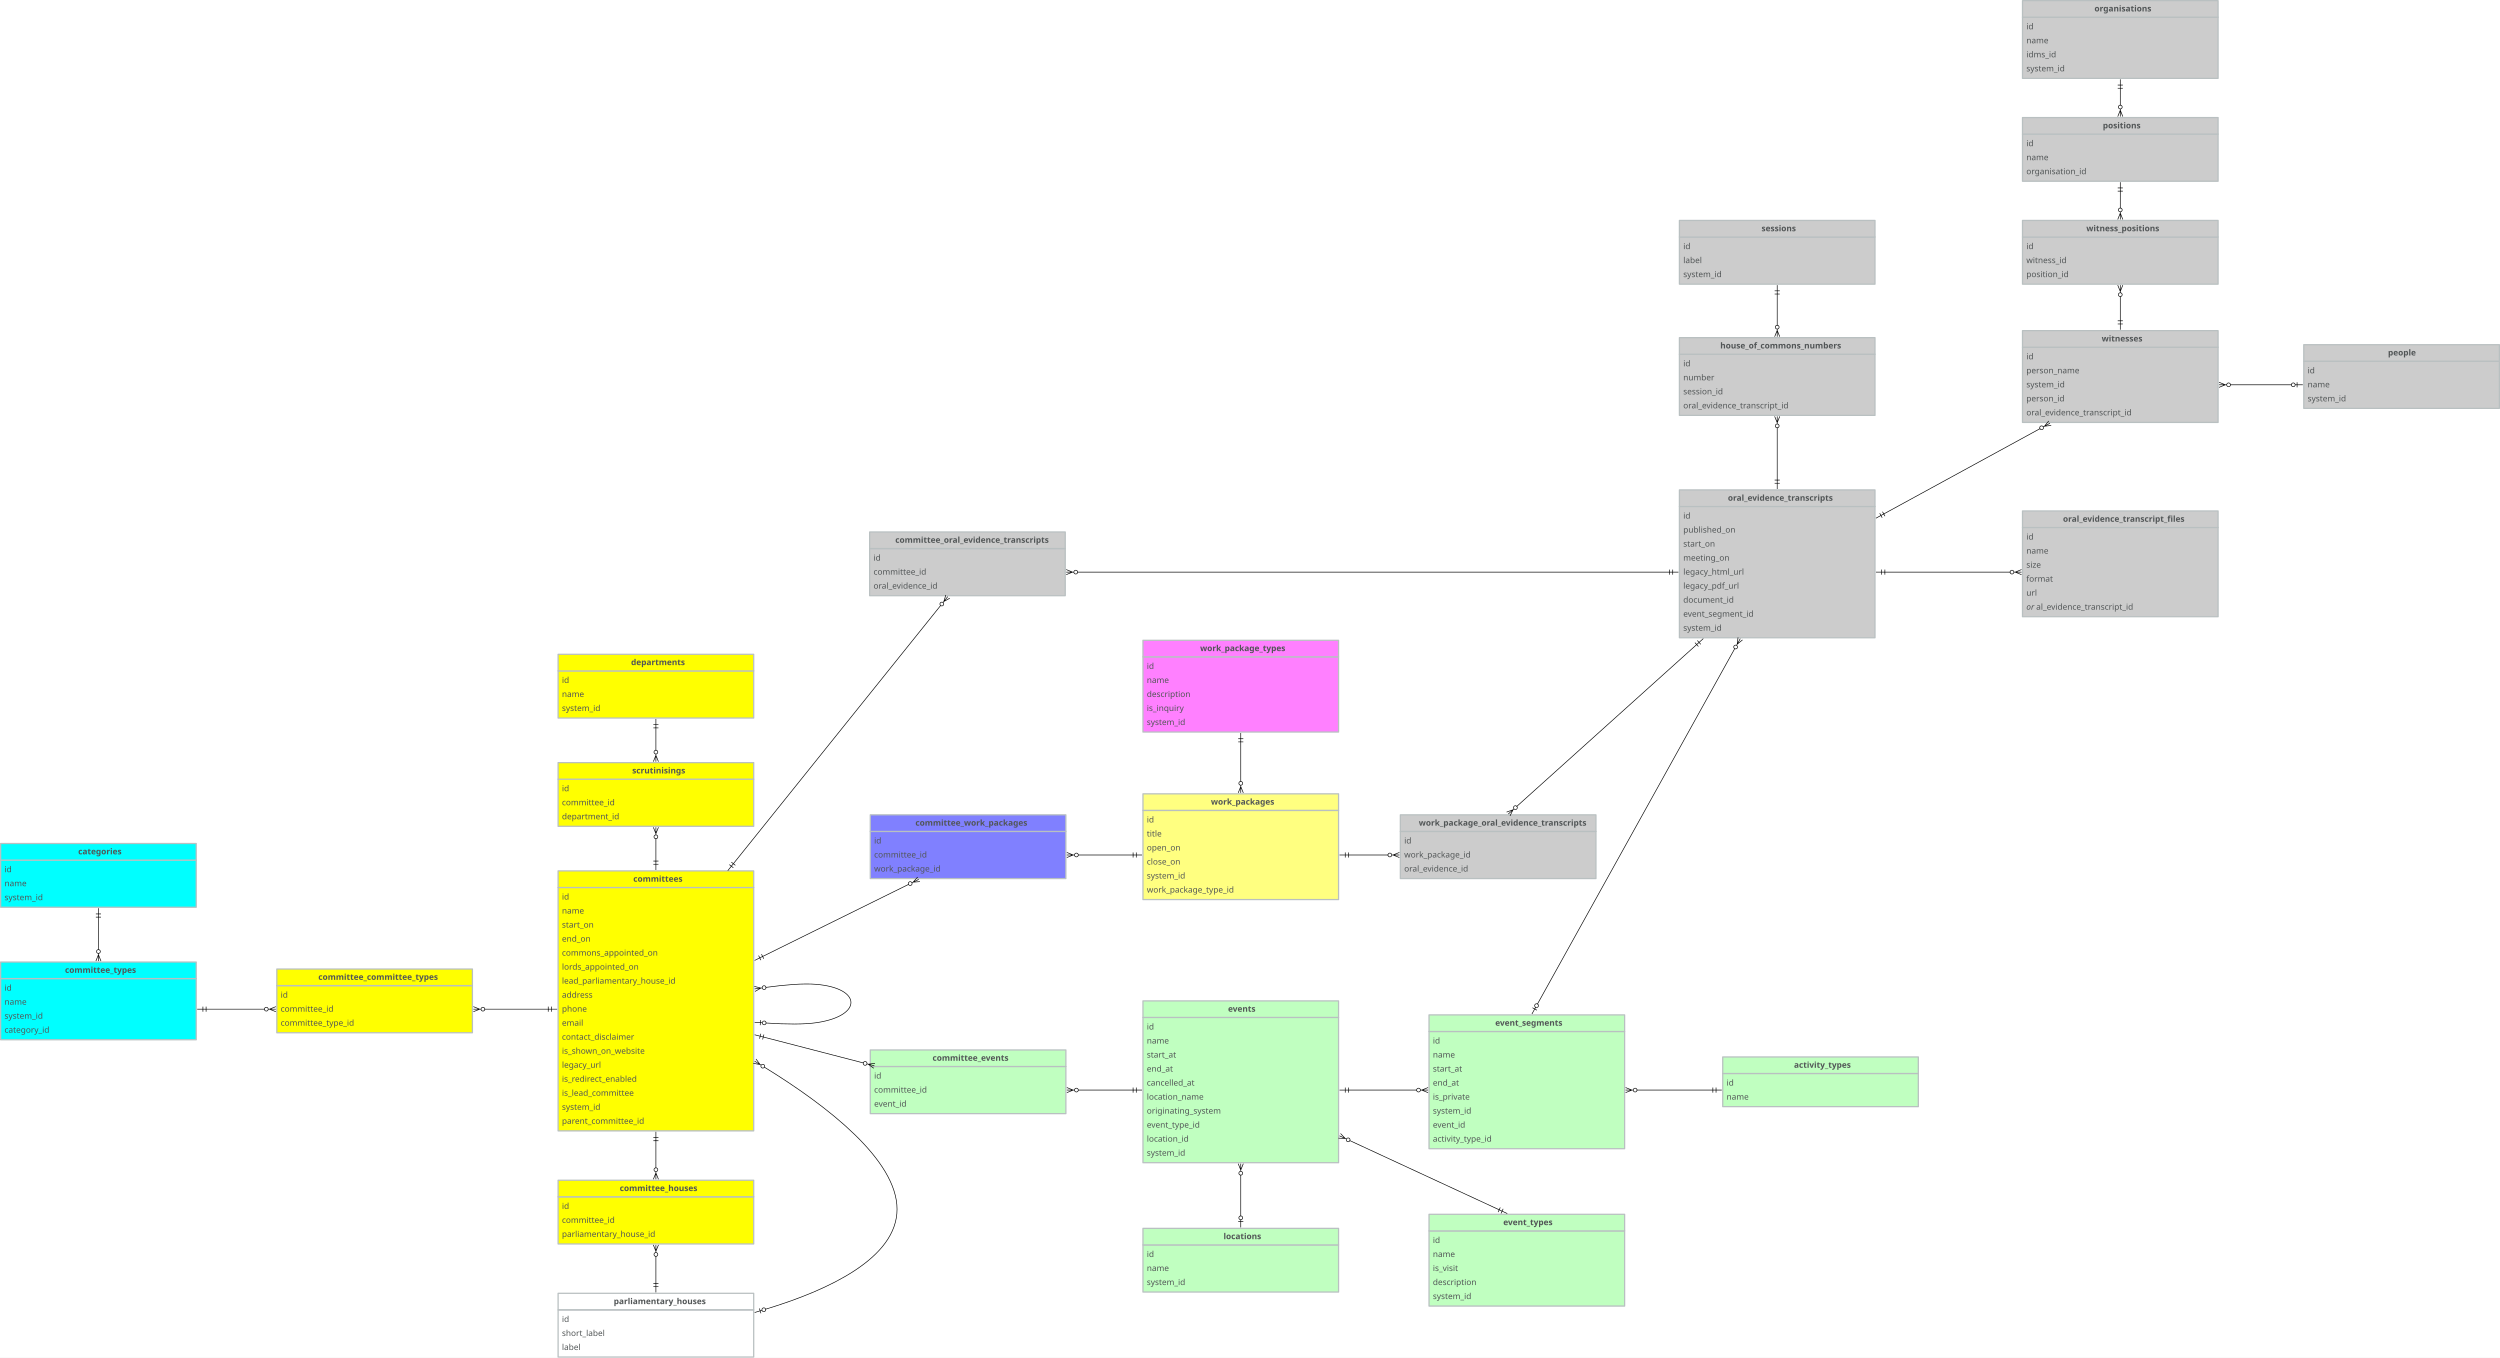
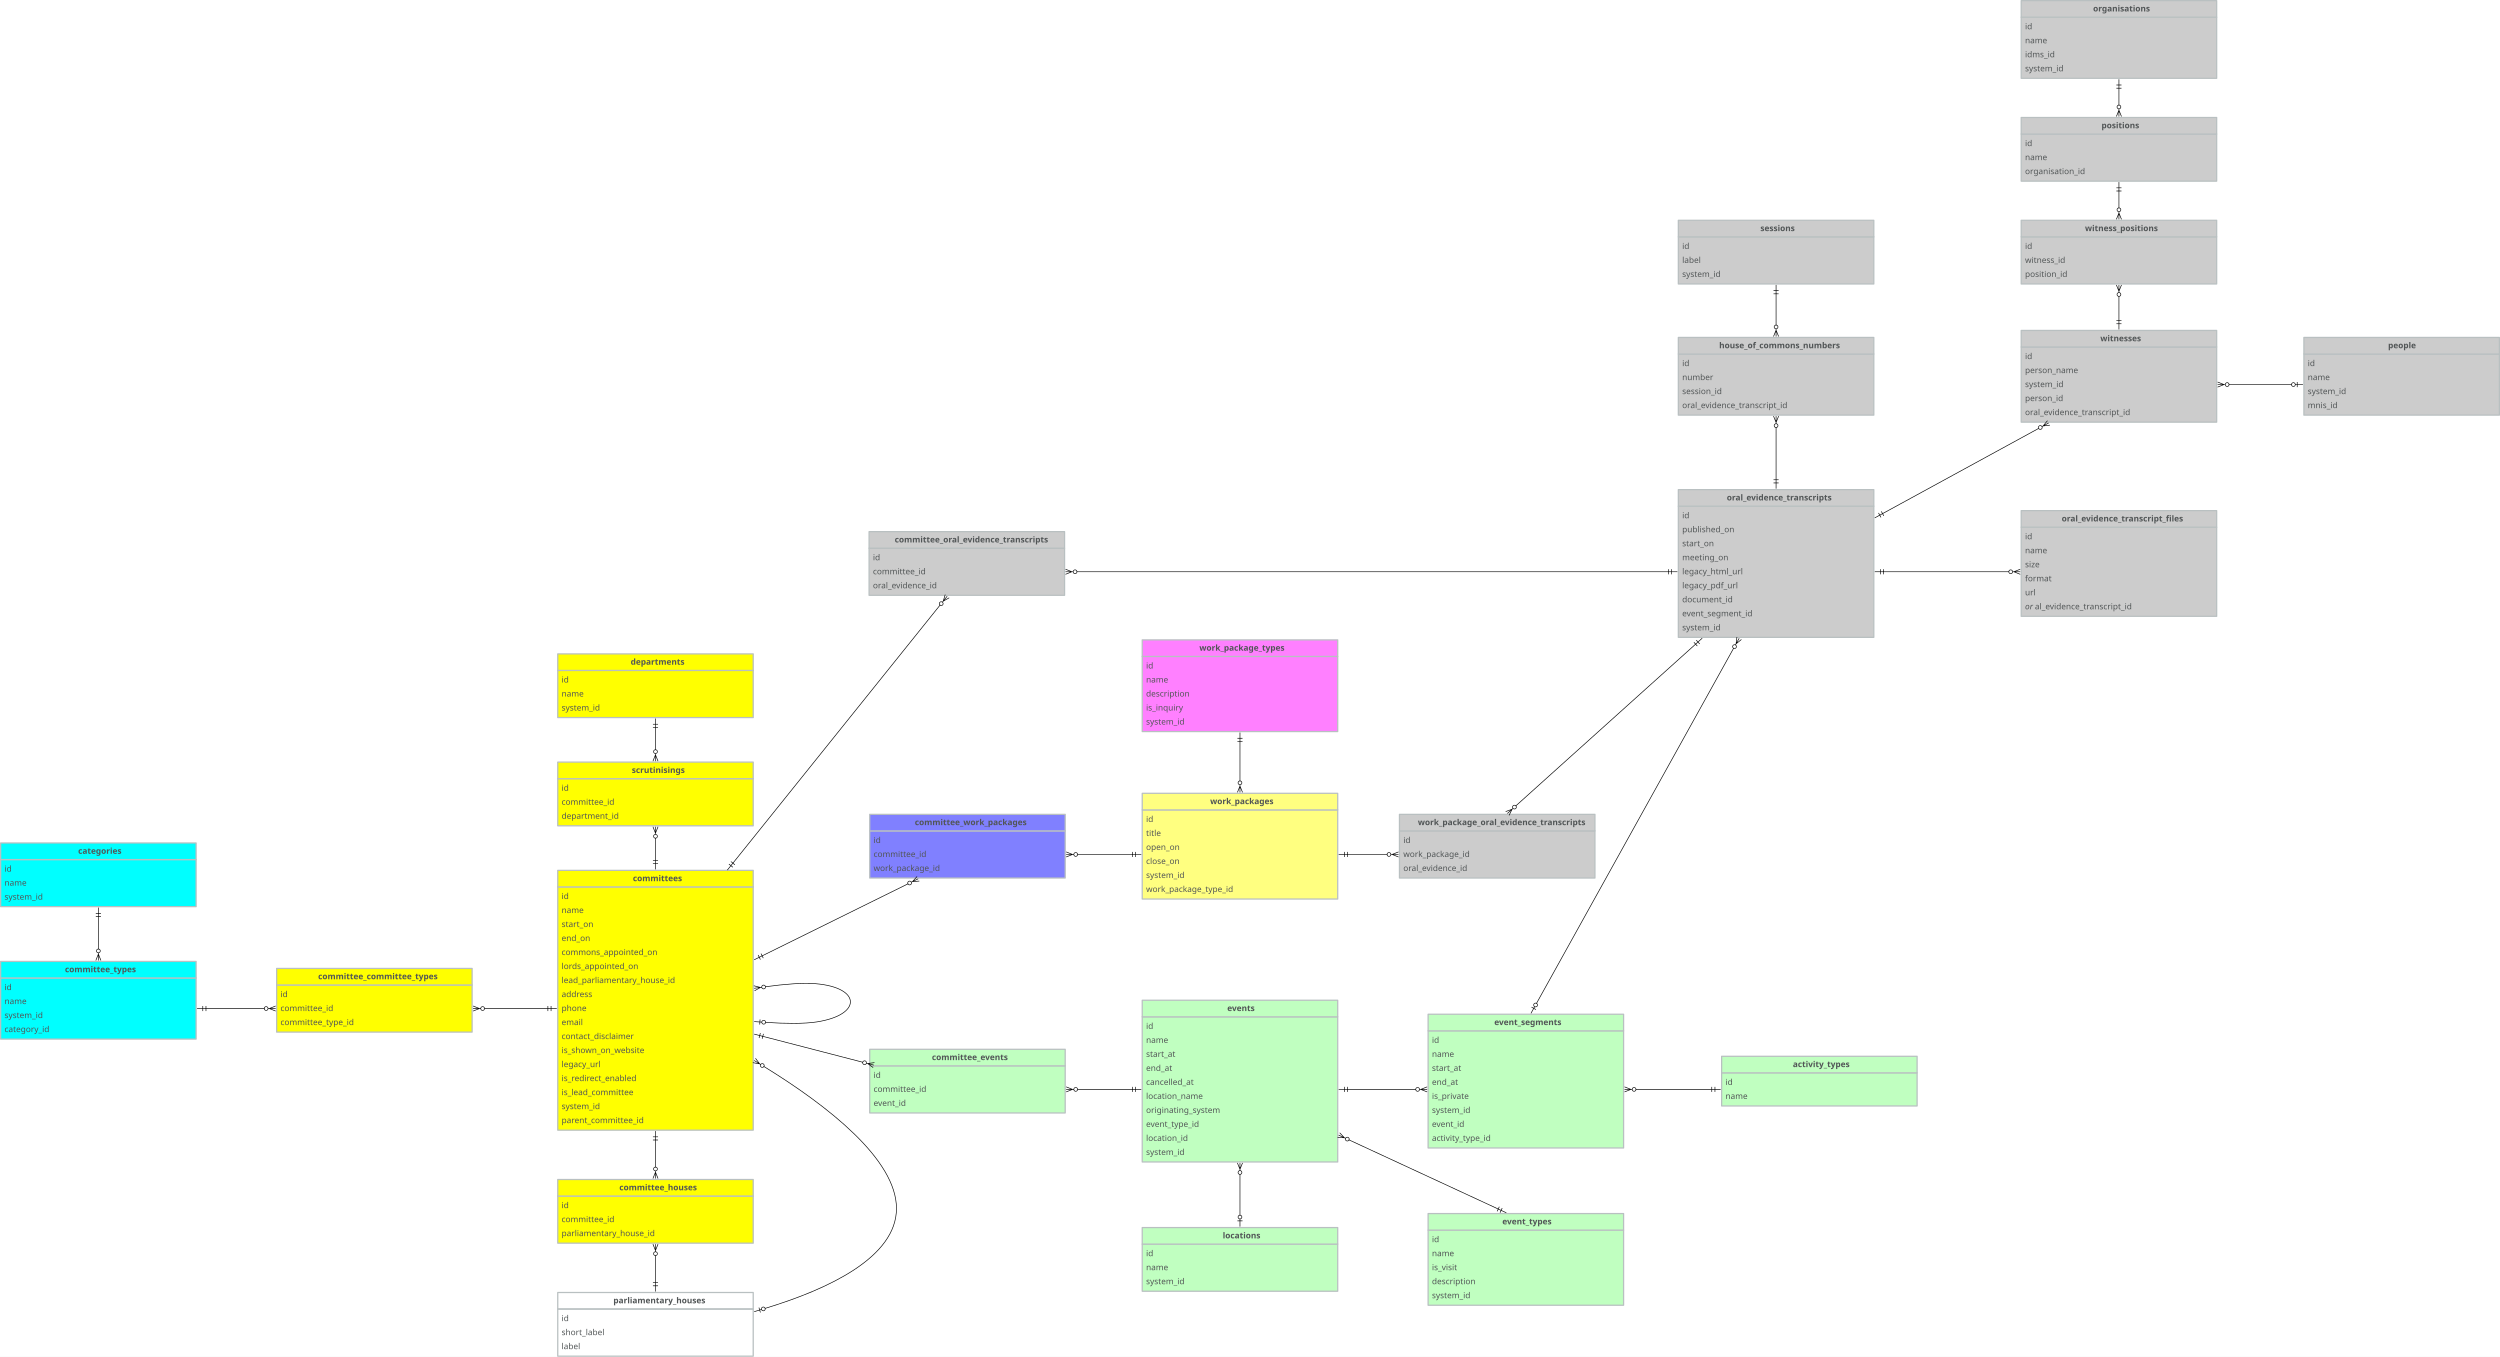
- <svg xmlns="http://www.w3.org/2000/svg" version="1.1" viewBox="36 -1218 3924 2131" width="3924" height="2131">
+ <svg xmlns="http://www.w3.org/2000/svg" version="1.1" viewBox="36 -1218 3926.5 2131" width="3926.5" height="2131">
  <defs>
    <marker orient="auto" overflow="visible" markerUnits="strokeWidth" id="CrowBall_Marker" stroke-linejoin="miter" stroke-miterlimit="10" viewBox="-1 -5 20 10" markerWidth="20" markerHeight="10" color="black">
      <g>
        <path d="M 18 0 L 6 0 M 18 4 L 8 0 L 18 -4 M .879 2.121 C -.293 .95 -.293 -.95 .879 -2.121 C 2.05 -3.293 3.95 -3.293 5.121 -2.121 C 6.293 -.95 6.293 .95 5.121 2.121 C 3.95 3.293 2.05 3.293 .879 2.121" fill="none" stroke="currentColor" stroke-width="1" />
      </g>
    </marker>
    <marker orient="auto" overflow="visible" markerUnits="strokeWidth" id="DoubleBar_Marker" stroke-linejoin="miter" stroke-miterlimit="10" viewBox="-15 -5 16 10" markerWidth="16" markerHeight="10" color="black">
      <g>
        <path d="M -14 0 L 0 0 M -5 -4 L -5 4 M 0 -4 L 0 4" fill="none" stroke="currentColor" stroke-width="1" />
      </g>
    </marker>
    <marker orient="auto" overflow="visible" markerUnits="strokeWidth" id="BarBall_Marker" stroke-linejoin="miter" stroke-miterlimit="10" viewBox="-19 -5 20 10" markerWidth="20" markerHeight="10" color="black">
      <g>
        <path d="M -18 0 L -6 0 M -9 -4 L -9 4 M -.879 -2.121 C .293 -.95 .293 .95 -.879 2.121 C -2.05 3.293 -3.95 3.293 -5.121 2.121 C -6.293 .95 -6.293 -.95 -5.121 -2.121 C -3.95 -3.293 -2.05 -3.293 -.879 -2.121" fill="none" stroke="currentColor" stroke-width="1" />
      </g>
    </marker>
  </defs>
  <g id="Canvas_1" stroke-opacity="1" fill="none" stroke="none" fill-opacity="1" stroke-dasharray="none">
-     <rect fill="white" x="36" y="-1218" width="3924" height="2131" />
+     <rect fill="white" x="36" y="-1218" width="3926.5" height="2131" />
    <g id="Canvas_1_Layer_1">
      <g id="Group_2">
        <g id="Graphic_4">
          <rect x="37" y="132" width="307" height="74" fill="aqua" />
          <rect x="37" y="132" width="307" height="74" stroke="#b9c0c1" stroke-linecap="round" stroke-linejoin="round" stroke-width="2" />
          <text transform="translate(43 138)" fill="#515556">
            <tspan font-family="Avenir" font-size="13" fill="#515556" x="0" y="13">id</tspan>
            <tspan font-family="Avenir" font-size="13" fill="#515556" x="0" y="35">name</tspan>
            <tspan font-family="Avenir" font-size="13" fill="#515556" x="0" y="57">system_id</tspan>
          </text>
        </g>
        <g id="Graphic_3">
          <rect x="37" y="106" width="307" height="26" fill="aqua" />
          <rect x="37" y="106" width="307" height="26" stroke="#b9c0c1" stroke-linecap="round" stroke-linejoin="round" stroke-width="2" />
          <text transform="translate(43 110)" fill="#515556">
            <tspan font-family="Avenir" font-weight="bold" font-size="13" fill="#515556" x="115.722" y="13">categories</tspan>
          </text>
        </g>
      </g>
      <g id="Group_5">
        <g id="Graphic_7">
          <rect x="37" y="318" width="307" height="96" fill="aqua" />
          <rect x="37" y="318" width="307" height="96" stroke="#b9c0c1" stroke-linecap="round" stroke-linejoin="round" stroke-width="2" />
          <text transform="translate(43 324)" fill="#515556">
            <tspan font-family="Avenir" font-size="13" fill="#515556" x="0" y="13">id</tspan>
            <tspan font-family="Avenir" font-size="13" fill="#515556" x="0" y="35">name</tspan>
            <tspan font-family="Avenir" font-size="13" fill="#515556" x="0" y="57">system_id</tspan>
            <tspan font-family="Avenir" font-size="13" fill="#515556" x="0" y="79">category_id</tspan>
          </text>
        </g>
        <g id="Graphic_6">
          <rect x="37" y="292" width="307" height="26" fill="aqua" />
          <rect x="37" y="292" width="307" height="26" stroke="#b9c0c1" stroke-linecap="round" stroke-linejoin="round" stroke-width="2" />
          <text transform="translate(43 296)" fill="#515556">
            <tspan font-family="Avenir" font-weight="bold" font-size="13" fill="#515556" x="95.013" y="13">committee_types</tspan>
          </text>
        </g>
      </g>
      <g id="Line_8">
        <line x1="190.5" y1="221.5" x2="190.5" y2="272.5" marker-end="url(#CrowBall_Marker)" marker-start="url(#DoubleBar_Marker)" stroke="black" stroke-linecap="round" stroke-linejoin="round" stroke-width="1" />
      </g>
      <g id="Group_9">
        <g id="Graphic_11">
          <rect x="470.5" y="329" width="307" height="74" fill="yellow" />
          <rect x="470.5" y="329" width="307" height="74" stroke="#b9c0c1" stroke-linecap="round" stroke-linejoin="round" stroke-width="2" />
          <text transform="translate(476.5 335)" fill="#515556">
            <tspan font-family="Avenir" font-size="13" fill="#515556" x="0" y="13">id</tspan>
            <tspan font-family="Avenir" font-size="13" fill="#515556" x="0" y="35">committee_id</tspan>
            <tspan font-family="Avenir" font-size="13" fill="#515556" x="0" y="57">committee_type_id</tspan>
          </text>
        </g>
        <g id="Graphic_10">
          <rect x="470.5" y="303" width="307" height="26" fill="yellow" />
          <rect x="470.5" y="303" width="307" height="26" stroke="#b9c0c1" stroke-linecap="round" stroke-linejoin="round" stroke-width="2" />
          <text transform="translate(476.5 307)" fill="#515556">
            <tspan font-family="Avenir" font-weight="bold" font-size="13" fill="#515556" x="59.139" y="13">committee_committee_types</tspan>
          </text>
        </g>
      </g>
      <g id="Line_12">
        <line x1="359.5" y1="366" x2="451" y2="366" marker-end="url(#CrowBall_Marker)" marker-start="url(#DoubleBar_Marker)" stroke="black" stroke-linecap="round" stroke-linejoin="round" stroke-width="1" />
      </g>
      <g id="Group_13">
        <g id="Graphic_15">
          <rect x="912" y="175" width="307" height="382" fill="yellow" />
          <rect x="912" y="175" width="307" height="382" stroke="#b9c0c1" stroke-linecap="round" stroke-linejoin="round" stroke-width="2" />
          <text transform="translate(918 181)" fill="#515556">
            <tspan font-family="Avenir" font-size="13" fill="#515556" x="0" y="13">id</tspan>
            <tspan font-family="Avenir" font-size="13" fill="#515556" x="0" y="35">name</tspan>
            <tspan font-family="Avenir" font-size="13" fill="#515556" x="0" y="57">start_on</tspan>
            <tspan font-family="Avenir" font-size="13" fill="#515556" x="0" y="79">end_on</tspan>
            <tspan font-family="Avenir" font-size="13" fill="#515556" x="0" y="101">commons_appointed_on</tspan>
            <tspan font-family="Avenir" font-size="13" fill="#515556" x="0" y="123">lords_appointed_on</tspan>
            <tspan font-family="Avenir" font-size="13" fill="#515556" x="0" y="145">lead_parliamentary_house_id</tspan>
            <tspan font-family="Avenir" font-size="13" fill="#515556" x="0" y="167">address</tspan>
            <tspan font-family="Avenir" font-size="13" fill="#515556" x="0" y="189">phone</tspan>
            <tspan font-family="Avenir" font-size="13" fill="#515556" x="0" y="211">email</tspan>
            <tspan font-family="Avenir" font-size="13" fill="#515556" x="0" y="233">contact_disclaimer</tspan>
            <tspan font-family="Avenir" font-size="13" fill="#515556" x="0" y="255">is_shown_on_website</tspan>
            <tspan font-family="Avenir" font-size="13" fill="#515556" x="0" y="277">legacy_url</tspan>
            <tspan font-family="Avenir" font-size="13" fill="#515556" x="0" y="299">is_redirect_enabled</tspan>
            <tspan font-family="Avenir" font-size="13" fill="#515556" x="0" y="321">is_lead_committee</tspan>
            <tspan font-family="Avenir" font-size="13" fill="#515556" x="0" y="343">system_id</tspan>
            <tspan font-family="Avenir" font-size="13" fill="#515556" x="0" y="365">parent_committee_id</tspan>
          </text>
        </g>
        <g id="Graphic_14">
          <rect x="912" y="149" width="307" height="26" fill="yellow" />
          <rect x="912" y="149" width="307" height="26" stroke="#b9c0c1" stroke-linecap="round" stroke-linejoin="round" stroke-width="2" />
          <text transform="translate(918 153)" fill="#515556">
            <tspan font-family="Avenir" font-weight="bold" font-size="13" fill="#515556" x="111.99" y="13">committees</tspan>
          </text>
        </g>
      </g>
      <g id="Line_16">
        <line x1="896.5" y1="366" x2="797" y2="366" marker-end="url(#CrowBall_Marker)" marker-start="url(#DoubleBar_Marker)" stroke="black" stroke-linecap="round" stroke-linejoin="round" stroke-width="1" />
      </g>
      <g id="Line_17">
        <path d="M 1238.456 387.727 C 1269.764 389.802 1298.83 390.128 1319 387 C 1390.251 375.951 1388.818 332.949 1317 327 C 1297.043 325.347 1268.757 327.624 1238.311 331.775" marker-end="url(#CrowBall_Marker)" marker-start="url(#BarBall_Marker)" stroke="black" stroke-linecap="round" stroke-linejoin="round" stroke-width="1" />
      </g>
      <g id="Group_18">
        <g id="Graphic_20">
          <rect x="912" y="5" width="307" height="74" fill="yellow" />
          <rect x="912" y="5" width="307" height="74" stroke="#b9c0c1" stroke-linecap="round" stroke-linejoin="round" stroke-width="2" />
          <text transform="translate(918 11)" fill="#515556">
            <tspan font-family="Avenir" font-size="13" fill="#515556" x="0" y="13">id</tspan>
            <tspan font-family="Avenir" font-size="13" fill="#515556" x="0" y="35">committee_id</tspan>
            <tspan font-family="Avenir" font-size="13" fill="#515556" x="0" y="57">department_id</tspan>
          </text>
        </g>
        <g id="Graphic_19">
          <rect x="912" y="-21" width="307" height="26" fill="yellow" />
          <rect x="912" y="-21" width="307" height="26" stroke="#b9c0c1" stroke-linecap="round" stroke-linejoin="round" stroke-width="2" />
          <text transform="translate(918 -17)" fill="#515556">
            <tspan font-family="Avenir" font-weight="bold" font-size="13" fill="#515556" x="110.287" y="13">scrutinisings</tspan>
          </text>
        </g>
      </g>
      <g id="Line_21">
        <line x1="1065.5" y1="133.5" x2="1065.5" y2="98.5" marker-end="url(#CrowBall_Marker)" marker-start="url(#DoubleBar_Marker)" stroke="black" stroke-linecap="round" stroke-linejoin="round" stroke-width="1" />
      </g>
      <g id="Group_22">
        <g id="Graphic_24">
          <rect x="912" y="-165" width="307" height="74" fill="yellow" />
          <rect x="912" y="-165" width="307" height="74" stroke="#b9c0c1" stroke-linecap="round" stroke-linejoin="round" stroke-width="2" />
          <text transform="translate(918 -159)" fill="#515556">
            <tspan font-family="Avenir" font-size="13" fill="#515556" x="0" y="13">id</tspan>
            <tspan font-family="Avenir" font-size="13" fill="#515556" x="0" y="35">name</tspan>
            <tspan font-family="Avenir" font-size="13" fill="#515556" x="0" y="57">system_id</tspan>
          </text>
        </g>
        <g id="Graphic_23">
          <rect x="912" y="-191" width="307" height="26" fill="yellow" />
          <rect x="912" y="-191" width="307" height="26" stroke="#b9c0c1" stroke-linecap="round" stroke-linejoin="round" stroke-width="2" />
          <text transform="translate(918 -187)" fill="#515556">
            <tspan font-family="Avenir" font-weight="bold" font-size="13" fill="#515556" x="108.5" y="13">departments</tspan>
          </text>
        </g>
      </g>
      <g id="Line_25">
        <line x1="1065.5" y1="-75.5" x2="1065.5" y2="-40.5" marker-end="url(#CrowBall_Marker)" marker-start="url(#DoubleBar_Marker)" stroke="black" stroke-linecap="round" stroke-linejoin="round" stroke-width="1" />
      </g>
      <g id="Group_26">
        <g id="Graphic_28">
          <rect x="912" y="660.5" width="307" height="74" fill="yellow" />
          <rect x="912" y="660.5" width="307" height="74" stroke="#b9c0c1" stroke-linecap="round" stroke-linejoin="round" stroke-width="2" />
          <text transform="translate(918 666.5)" fill="#515556">
            <tspan font-family="Avenir" font-size="13" fill="#515556" x="0" y="13">id</tspan>
            <tspan font-family="Avenir" font-size="13" fill="#515556" x="0" y="35">committee_id</tspan>
            <tspan font-family="Avenir" font-size="13" fill="#515556" x="0" y="57">parliamentary_house_id</tspan>
          </text>
        </g>
        <g id="Graphic_27">
          <rect x="912" y="634.5" width="307" height="26" fill="yellow" />
          <rect x="912" y="634.5" width="307" height="26" stroke="#b9c0c1" stroke-linecap="round" stroke-linejoin="round" stroke-width="2" />
          <text transform="translate(918 638.5)" fill="#515556">
            <tspan font-family="Avenir" font-weight="bold" font-size="13" fill="#515556" x="90.697" y="13">committee_houses</tspan>
          </text>
        </g>
      </g>
      <g id="Group_29">
        <g id="Graphic_31">
          <rect x="912" y="838" width="307" height="74" stroke="#b9c0c1" stroke-linecap="round" stroke-linejoin="round" stroke-width="2" />
          <text transform="translate(918 844)" fill="#515556">
            <tspan font-family="Avenir" font-size="13" fill="#515556" x="0" y="13">id</tspan>
            <tspan font-family="Avenir" font-size="13" fill="#515556" x="0" y="35">short_label</tspan>
            <tspan font-family="Avenir" font-size="13" fill="#515556" x="0" y="57">label</tspan>
          </text>
        </g>
        <g id="Graphic_30">
          <rect x="912" y="812" width="307" height="26" stroke="#b9c0c1" stroke-linecap="round" stroke-linejoin="round" stroke-width="2" />
          <text transform="translate(918 816)" fill="#515556">
            <tspan font-family="Avenir" font-weight="bold" font-size="13" fill="#515556" x="81.291" y="13">parliamentary_houses</tspan>
          </text>
        </g>
      </g>
      <g id="Line_32">
        <line x1="1065.5" y1="572.5" x2="1065.5" y2="615" marker-end="url(#CrowBall_Marker)" marker-start="url(#DoubleBar_Marker)" stroke="black" stroke-linecap="round" stroke-linejoin="round" stroke-width="1" />
      </g>
      <g id="Line_33">
        <line x1="1065.5" y1="796.5" x2="1065.5" y2="754" marker-end="url(#CrowBall_Marker)" marker-start="url(#DoubleBar_Marker)" stroke="black" stroke-linecap="round" stroke-linejoin="round" stroke-width="1" />
      </g>
      <g id="Line_35">
        <path d="M 1237.746 836.91 C 1337.685 806.615 1444 756.425 1444 680 C 1444 603.085 1336.316 518.887 1235.823 457.058" marker-end="url(#CrowBall_Marker)" marker-start="url(#BarBall_Marker)" stroke="black" stroke-linecap="round" stroke-linejoin="round" stroke-width="1" />
      </g>
      <g id="Group_36">
        <g id="Graphic_38">
          <rect x="1830" y="-187" width="307" height="118" fill="#ff80ff" />
          <rect x="1830" y="-187" width="307" height="118" stroke="#b9c0c1" stroke-linecap="round" stroke-linejoin="round" stroke-width="2" />
          <text transform="translate(1836 -181)" fill="#515556">
            <tspan font-family="Avenir" font-size="13" fill="#515556" x="0" y="13">id</tspan>
            <tspan font-family="Avenir" font-size="13" fill="#515556" x="0" y="35">name</tspan>
            <tspan font-family="Avenir" font-size="13" fill="#515556" x="0" y="57">description</tspan>
            <tspan font-family="Avenir" font-size="13" fill="#515556" x="0" y="79">is_inquiry</tspan>
            <tspan font-family="Avenir" font-size="13" fill="#515556" x="0" y="101">system_id</tspan>
          </text>
        </g>
        <g id="Graphic_37">
          <rect x="1830" y="-213" width="307" height="26" fill="#ff80ff" />
          <rect x="1830" y="-213" width="307" height="26" stroke="#b9c0c1" stroke-linecap="round" stroke-linejoin="round" stroke-width="2" />
          <text transform="translate(1836 -209)" fill="#515556">
            <tspan font-family="Avenir" font-weight="bold" font-size="13" fill="#515556" x="83.703" y="13">work_package_types</tspan>
          </text>
        </g>
      </g>
      <g id="Group_39">
        <g id="Graphic_41">
          <rect x="1830" y="54" width="307" height="140" fill="#ffff80" />
          <rect x="1830" y="54" width="307" height="140" stroke="#b9c0c1" stroke-linecap="round" stroke-linejoin="round" stroke-width="2" />
          <text transform="translate(1836 60)" fill="#515556">
            <tspan font-family="Avenir" font-size="13" fill="#515556" x="0" y="13">id</tspan>
            <tspan font-family="Avenir" font-size="13" fill="#515556" x="0" y="35">title</tspan>
            <tspan font-family="Avenir" font-size="13" fill="#515556" x="0" y="57">open_on</tspan>
            <tspan font-family="Avenir" font-size="13" fill="#515556" x="0" y="79">close_on</tspan>
            <tspan font-family="Avenir" font-size="13" fill="#515556" x="0" y="101">system_id</tspan>
            <tspan font-family="Avenir" font-size="13" fill="#515556" x="0" y="123">work_package_type_id</tspan>
          </text>
        </g>
        <g id="Graphic_40">
          <rect x="1830" y="28" width="307" height="26" fill="#ffff80" />
          <rect x="1830" y="28" width="307" height="26" stroke="#b9c0c1" stroke-linecap="round" stroke-linejoin="round" stroke-width="2" />
          <text transform="translate(1836 32)" fill="#515556">
            <tspan font-family="Avenir" font-weight="bold" font-size="13" fill="#515556" x="100.68" y="13">work_packages</tspan>
          </text>
        </g>
      </g>
      <g id="Line_42">
        <line x1="1983.5" y1="-53.5" x2="1983.5" y2="8.5" marker-end="url(#CrowBall_Marker)" marker-start="url(#DoubleBar_Marker)" stroke="black" stroke-linecap="round" stroke-linejoin="round" stroke-width="1" />
      </g>
      <g id="Group_43">
        <g id="Graphic_45">
          <rect x="1402" y="87" width="307" height="74" fill="#8080ff" />
          <rect x="1402" y="87" width="307" height="74" stroke="#b9c0c1" stroke-linecap="round" stroke-linejoin="round" stroke-width="2" />
          <text transform="translate(1408 93)" fill="#515556">
            <tspan font-family="Avenir" font-size="13" fill="#515556" x="0" y="13">id</tspan>
            <tspan font-family="Avenir" font-size="13" fill="#515556" x="0" y="35">committee_id</tspan>
            <tspan font-family="Avenir" font-size="13" fill="#515556" x="0" y="57">work_package_id</tspan>
          </text>
        </g>
        <g id="Graphic_44">
          <rect x="1402" y="61" width="307" height="26" fill="#8080ff" />
          <rect x="1402" y="61" width="307" height="26" stroke="#b9c0c1" stroke-linecap="round" stroke-linejoin="round" stroke-width="2" />
          <text transform="translate(1408 65)" fill="#515556">
            <tspan font-family="Avenir" font-weight="bold" font-size="13" fill="#515556" x="64.807" y="13">committee_work_packages</tspan>
          </text>
        </g>
      </g>
      <g id="Line_46">
        <line x1="1814.5" y1="124" x2="1728.5" y2="124" marker-end="url(#CrowBall_Marker)" marker-start="url(#DoubleBar_Marker)" stroke="black" stroke-linecap="round" stroke-linejoin="round" stroke-width="1" />
      </g>
      <g id="Line_47">
        <line x1="1233.001" y1="283.275" x2="1461.97" y2="170.192" marker-end="url(#CrowBall_Marker)" marker-start="url(#DoubleBar_Marker)" stroke="black" stroke-linecap="round" stroke-linejoin="round" stroke-width="1" />
      </g>
      <g id="Group_51">
        <g id="Graphic_53">
          <rect x="1830" y="379" width="307" height="228" fill="#c0ffc0" />
          <rect x="1830" y="379" width="307" height="228" stroke="#b9c0c1" stroke-linecap="round" stroke-linejoin="round" stroke-width="2" />
          <text transform="translate(1836 385)" fill="#515556">
            <tspan font-family="Avenir" font-size="13" fill="#515556" x="0" y="13">id</tspan>
            <tspan font-family="Avenir" font-size="13" fill="#515556" x="0" y="35">name</tspan>
            <tspan font-family="Avenir" font-size="13" fill="#515556" x="0" y="57">start_at</tspan>
            <tspan font-family="Avenir" font-size="13" fill="#515556" x="0" y="79">end_at</tspan>
            <tspan font-family="Avenir" font-size="13" fill="#515556" x="0" y="101">cancelled_at</tspan>
            <tspan font-family="Avenir" font-size="13" fill="#515556" x="0" y="123">location_name</tspan>
            <tspan font-family="Avenir" font-size="13" fill="#515556" x="0" y="145">originating_system</tspan>
            <tspan font-family="Avenir" font-size="13" fill="#515556" x="0" y="167">event_type_id</tspan>
            <tspan font-family="Avenir" font-size="13" fill="#515556" x="0" y="189">location_id</tspan>
            <tspan font-family="Avenir" font-size="13" fill="#515556" x="0" y="211">system_id</tspan>
          </text>
        </g>
        <g id="Graphic_52">
          <rect x="1830" y="353" width="307" height="26" fill="#c0ffc0" />
          <rect x="1830" y="353" width="307" height="26" stroke="#b9c0c1" stroke-linecap="round" stroke-linejoin="round" stroke-width="2" />
          <text transform="translate(1836 357)" fill="#515556">
            <tspan font-family="Avenir" font-weight="bold" font-size="13" fill="#515556" x="127.519" y="13">events</tspan>
          </text>
        </g>
      </g>
      <g id="Group_54">
        <g id="Graphic_56">
          <rect x="2279" y="714" width="307" height="118" fill="#c0ffc0" />
          <rect x="2279" y="714" width="307" height="118" stroke="#b9c0c1" stroke-linecap="round" stroke-linejoin="round" stroke-width="2" />
          <text transform="translate(2285 720)" fill="#515556">
            <tspan font-family="Avenir" font-size="13" fill="#515556" x="0" y="13">id</tspan>
            <tspan font-family="Avenir" font-size="13" fill="#515556" x="0" y="35">name</tspan>
            <tspan font-family="Avenir" font-size="13" fill="#515556" x="0" y="57">is_visit</tspan>
            <tspan font-family="Avenir" font-size="13" fill="#515556" x="0" y="79">description</tspan>
            <tspan font-family="Avenir" font-size="13" fill="#515556" x="0" y="101">system_id</tspan>
          </text>
        </g>
        <g id="Graphic_55">
          <rect x="2279" y="688" width="307" height="26" fill="#c0ffc0" />
          <rect x="2279" y="688" width="307" height="26" stroke="#b9c0c1" stroke-linecap="round" stroke-linejoin="round" stroke-width="2" />
          <text transform="translate(2285 692)" fill="#515556">
            <tspan font-family="Avenir" font-weight="bold" font-size="13" fill="#515556" x="110.541" y="13">event_types</tspan>
          </text>
        </g>
      </g>
      <g id="Line_57">
        <line x1="2389.122" y1="680.905" x2="2154.786" y2="572.349" marker-end="url(#CrowBall_Marker)" marker-start="url(#DoubleBar_Marker)" stroke="black" stroke-linecap="round" stroke-linejoin="round" stroke-width="1" />
      </g>
      <g id="Group_58">
        <g id="Graphic_60">
          <rect x="1402" y="456" width="307" height="74" fill="#c0ffc0" />
          <rect x="1402" y="456" width="307" height="74" stroke="#b9c0c1" stroke-linecap="round" stroke-linejoin="round" stroke-width="2" />
          <text transform="translate(1408 462)" fill="#515556">
            <tspan font-family="Avenir" font-size="13" fill="#515556" x="0" y="13">id</tspan>
            <tspan font-family="Avenir" font-size="13" fill="#515556" x="0" y="35">committee_id</tspan>
            <tspan font-family="Avenir" font-size="13" fill="#515556" x="0" y="57">event_id</tspan>
          </text>
        </g>
        <g id="Graphic_59">
          <rect x="1402" y="430" width="307" height="26" fill="#c0ffc0" />
          <rect x="1402" y="430" width="307" height="26" stroke="#b9c0c1" stroke-linecap="round" stroke-linejoin="round" stroke-width="2" />
          <text transform="translate(1408 434)" fill="#515556">
            <tspan font-family="Avenir" font-weight="bold" font-size="13" fill="#515556" x="91.645" y="13">committee_events</tspan>
          </text>
        </g>
      </g>
      <g id="Line_61">
        <line x1="1234.036" y1="409.682" x2="1390.978" y2="450.358" marker-end="url(#CrowBall_Marker)" marker-start="url(#DoubleBar_Marker)" stroke="black" stroke-linecap="round" stroke-linejoin="round" stroke-width="1" />
      </g>
      <g id="Line_62">
        <line x1="1814.5" y1="493" x2="1728.5" y2="493" marker-end="url(#CrowBall_Marker)" marker-start="url(#DoubleBar_Marker)" stroke="black" stroke-linecap="round" stroke-linejoin="round" stroke-width="1" />
      </g>
      <g id="Group_63">
        <g id="Graphic_65">
          <rect x="1830" y="736" width="307" height="74" fill="#c0ffc0" />
          <rect x="1830" y="736" width="307" height="74" stroke="#b9c0c1" stroke-linecap="round" stroke-linejoin="round" stroke-width="2" />
          <text transform="translate(1836 742)" fill="#515556">
            <tspan font-family="Avenir" font-size="13" fill="#515556" x="0" y="13">id</tspan>
            <tspan font-family="Avenir" font-size="13" fill="#515556" x="0" y="35">name</tspan>
            <tspan font-family="Avenir" font-size="13" fill="#515556" x="0" y="57">system_id</tspan>
          </text>
        </g>
        <g id="Graphic_64">
          <rect x="1830" y="710" width="307" height="26" fill="#c0ffc0" />
          <rect x="1830" y="710" width="307" height="26" stroke="#b9c0c1" stroke-linecap="round" stroke-linejoin="round" stroke-width="2" />
          <text transform="translate(1836 714)" fill="#515556">
            <tspan font-family="Avenir" font-weight="bold" font-size="13" fill="#515556" x="120.415" y="13">locations</tspan>
          </text>
        </g>
      </g>
      <g id="Line_66">
        <line x1="1983.5" y1="690.5" x2="1983.5" y2="626.5" marker-end="url(#CrowBall_Marker)" marker-start="url(#BarBall_Marker)" stroke="black" stroke-linecap="round" stroke-linejoin="round" stroke-width="1" />
      </g>
      <g id="Group_67">
        <g id="Graphic_69">
          <rect x="2279" y="401" width="307" height="184" fill="#c0ffc0" />
          <rect x="2279" y="401" width="307" height="184" stroke="#b9c0c1" stroke-linecap="round" stroke-linejoin="round" stroke-width="2" />
          <text transform="translate(2285 407)" fill="#515556">
            <tspan font-family="Avenir" font-size="13" fill="#515556" x="0" y="13">id</tspan>
            <tspan font-family="Avenir" font-size="13" fill="#515556" x="0" y="35">name</tspan>
            <tspan font-family="Avenir" font-size="13" fill="#515556" x="0" y="57">start_at</tspan>
            <tspan font-family="Avenir" font-size="13" fill="#515556" x="0" y="79">end_at</tspan>
            <tspan font-family="Avenir" font-size="13" fill="#515556" x="0" y="101">is_private</tspan>
            <tspan font-family="Avenir" font-size="13" fill="#515556" x="0" y="123">system_id</tspan>
            <tspan font-family="Avenir" font-size="13" fill="#515556" x="0" y="145">event_id</tspan>
            <tspan font-family="Avenir" font-size="13" fill="#515556" x="0" y="167">activity_type_id</tspan>
          </text>
        </g>
        <g id="Graphic_68">
          <rect x="2279" y="375" width="307" height="26" fill="#c0ffc0" />
          <rect x="2279" y="375" width="307" height="26" stroke="#b9c0c1" stroke-linecap="round" stroke-linejoin="round" stroke-width="2" />
          <text transform="translate(2285 379)" fill="#515556">
            <tspan font-family="Avenir" font-weight="bold" font-size="13" fill="#515556" x="97.912" y="13">event_segments</tspan>
          </text>
        </g>
      </g>
      <g id="Group_70">
        <g id="Graphic_72">
          <rect x="2740" y="467" width="307" height="52" fill="#c0ffc0" />
          <rect x="2740" y="467" width="307" height="52" stroke="#b9c0c1" stroke-linecap="round" stroke-linejoin="round" stroke-width="2" />
          <text transform="translate(2746 473)" fill="#515556">
            <tspan font-family="Avenir" font-size="13" fill="#515556" x="0" y="13">id</tspan>
            <tspan font-family="Avenir" font-size="13" fill="#515556" x="0" y="35">name</tspan>
          </text>
        </g>
        <g id="Graphic_71">
          <rect x="2740" y="441" width="307" height="26" fill="#c0ffc0" />
          <rect x="2740" y="441" width="307" height="26" stroke="#b9c0c1" stroke-linecap="round" stroke-linejoin="round" stroke-width="2" />
          <text transform="translate(2746 445)" fill="#515556">
            <tspan font-family="Avenir" font-weight="bold" font-size="13" fill="#515556" x="105.822" y="13">activity_types</tspan>
          </text>
        </g>
      </g>
      <g id="Line_73">
        <line x1="2152.5" y1="493" x2="2259.5" y2="493" marker-end="url(#CrowBall_Marker)" marker-start="url(#DoubleBar_Marker)" stroke="black" stroke-linecap="round" stroke-linejoin="round" stroke-width="1" />
      </g>
      <g id="Line_74">
        <line x1="2724.5" y1="493" x2="2605.5" y2="493" marker-end="url(#CrowBall_Marker)" marker-start="url(#DoubleBar_Marker)" stroke="black" stroke-linecap="round" stroke-linejoin="round" stroke-width="1" />
      </g>
      <g id="Group_75">
        <g id="Graphic_77">
          <rect x="2672" y="-423" width="307" height="206" fill="#ccc" />
          <rect x="2672" y="-423" width="307" height="206" stroke="#b9c0c1" stroke-linecap="round" stroke-linejoin="round" stroke-width="2" />
          <text transform="translate(2678 -417)" fill="#515556">
            <tspan font-family="Avenir" font-size="13" fill="#515556" x="0" y="13">id</tspan>
            <tspan font-family="Avenir" font-size="13" fill="#515556" x="0" y="35">published_on</tspan>
            <tspan font-family="Avenir" font-size="13" fill="#515556" x="0" y="57">start_on</tspan>
            <tspan font-family="Avenir" font-size="13" fill="#515556" x="0" y="79">meeting_on</tspan>
            <tspan font-family="Avenir" font-size="13" fill="#515556" x="0" y="101">legacy_html_url</tspan>
            <tspan font-family="Avenir" font-size="13" fill="#515556" x="0" y="123">legacy_pdf_url</tspan>
            <tspan font-family="Avenir" font-size="13" fill="#515556" x="0" y="145">document_id</tspan>
            <tspan font-family="Avenir" font-size="13" fill="#515556" x="0" y="167">event_segment_id</tspan>
            <tspan font-family="Avenir" font-size="13" fill="#515556" x="0" y="189">system_id</tspan>
          </text>
        </g>
        <g id="Graphic_76">
          <rect x="2672" y="-449" width="307" height="26" fill="#ccc" />
          <rect x="2672" y="-449" width="307" height="26" stroke="#b9c0c1" stroke-linecap="round" stroke-linejoin="round" stroke-width="2" />
          <text transform="translate(2678 -445)" fill="#515556">
            <tspan font-family="Avenir" font-weight="bold" font-size="13" fill="#515556" x="70.085" y="13">oral_evidence_transcripts</tspan>
          </text>
        </g>
      </g>
      <g id="Line_78">
        <line x1="2449.25" y1="357.825" x2="2758.793" y2="-199.825" marker-end="url(#CrowBall_Marker)" marker-start="url(#BarBall_Marker)" stroke="black" stroke-linecap="round" stroke-linejoin="round" stroke-width="1" />
      </g>
      <g id="Group_79">
        <g id="Graphic_81">
          <rect x="2234" y="87" width="307" height="74" fill="#ccc" />
          <rect x="2234" y="87" width="307" height="74" stroke="#b9c0c1" stroke-linecap="round" stroke-linejoin="round" stroke-width="2" />
          <text transform="translate(2240 93)" fill="#515556">
            <tspan font-family="Avenir" font-size="13" fill="#515556" x="0" y="13">id</tspan>
            <tspan font-family="Avenir" font-size="13" fill="#515556" x="0" y="35">work_package_id</tspan>
            <tspan font-family="Avenir" font-size="13" fill="#515556" x="0" y="57">oral_evidence_id</tspan>
          </text>
        </g>
        <g id="Graphic_80">
          <rect x="2234" y="61" width="307" height="26" fill="#ccc" />
          <rect x="2234" y="61" width="307" height="26" stroke="#b9c0c1" stroke-linecap="round" stroke-linejoin="round" stroke-width="2" />
          <text transform="translate(2240 65)" fill="#515556">
            <tspan font-family="Avenir" font-weight="bold" font-size="13" fill="#515556" x="22.901" y="13">work_package_oral_evidence_transcripts</tspan>
          </text>
        </g>
      </g>
      <g id="Line_82">
        <line x1="2699.106" y1="-206.303" x2="2416.818" y2="47.628" marker-end="url(#CrowBall_Marker)" marker-start="url(#DoubleBar_Marker)" stroke="black" stroke-linecap="round" stroke-linejoin="round" stroke-width="1" />
      </g>
      <g id="Line_83">
        <line x1="2152.5" y1="124" x2="2214.5" y2="124" marker-end="url(#CrowBall_Marker)" marker-start="url(#DoubleBar_Marker)" stroke="black" stroke-linecap="round" stroke-linejoin="round" stroke-width="1" />
      </g>
      <g id="Group_84">
        <g id="Graphic_86">
          <rect x="1401" y="-357" width="307" height="74" fill="#ccc" />
          <rect x="1401" y="-357" width="307" height="74" stroke="#b9c0c1" stroke-linecap="round" stroke-linejoin="round" stroke-width="2" />
          <text transform="translate(1407 -351)" fill="#515556">
            <tspan font-family="Avenir" font-size="13" fill="#515556" x="0" y="13">id</tspan>
            <tspan font-family="Avenir" font-size="13" fill="#515556" x="0" y="35">committee_id</tspan>
            <tspan font-family="Avenir" font-size="13" fill="#515556" x="0" y="57">oral_evidence_id</tspan>
          </text>
        </g>
        <g id="Graphic_85">
          <rect x="1401" y="-383" width="307" height="26" fill="#ccc" />
          <rect x="1401" y="-383" width="307" height="26" stroke="#b9c0c1" stroke-linecap="round" stroke-linejoin="round" stroke-width="2" />
          <text transform="translate(1407 -379)" fill="#515556">
            <tspan font-family="Avenir" font-weight="bold" font-size="13" fill="#515556" x="34.212" y="13">committee_oral_evidence_transcripts</tspan>
          </text>
        </g>
      </g>
      <g id="Line_87">
        <line x1="1187.077" y1="137.693" x2="1512.413" y2="-267.573" marker-end="url(#CrowBall_Marker)" marker-start="url(#DoubleBar_Marker)" stroke="black" stroke-linecap="round" stroke-linejoin="round" stroke-width="1" />
      </g>
      <g id="Line_88">
        <line x1="2656.5" y1="-320" x2="1727.5" y2="-320" marker-end="url(#CrowBall_Marker)" marker-start="url(#DoubleBar_Marker)" stroke="black" stroke-linecap="round" stroke-linejoin="round" stroke-width="1" />
      </g>
      <g id="Group_89">
        <g id="Graphic_91">
          <rect x="3210.5" y="-390" width="307" height="140" fill="#ccc" />
          <rect x="3210.5" y="-390" width="307" height="140" stroke="#b9c0c1" stroke-linecap="round" stroke-linejoin="round" stroke-width="2" />
          <text transform="translate(3216.5 -384)" fill="#515556">
            <tspan font-family="Avenir" font-size="13" fill="#515556" x="0" y="13">id</tspan>
            <tspan font-family="Avenir" font-size="13" fill="#515556" x="0" y="35">name</tspan>
            <tspan font-family="Avenir" font-size="13" fill="#515556" x="0" y="57">size</tspan>
            <tspan font-family="Avenir" font-size="13" fill="#515556" x="0" y="79">format</tspan>
            <tspan font-family="Avenir" font-size="13" fill="#515556" x="0" y="101">url</tspan>
            <tspan font-family="Avenir" font-style="italic" font-size="13" fill="#515556" x="0" y="123">or</tspan>
            <tspan font-family="Avenir" font-size="13" fill="#515556" y="123">al_evidence_transcript_id</tspan>
          </text>
        </g>
        <g id="Graphic_90">
          <rect x="3210.5" y="-416" width="307" height="26" fill="#ccc" />
          <rect x="3210.5" y="-416" width="307" height="26" stroke="#b9c0c1" stroke-linecap="round" stroke-linejoin="round" stroke-width="2" />
          <text transform="translate(3216.5 -412)" fill="#515556">
            <tspan font-family="Avenir" font-weight="bold" font-size="13" fill="#515556" x="57.559" y="13">oral_evidence_transcript_files</tspan>
          </text>
        </g>
      </g>
      <g id="Line_92">
        <line x1="2994.5" y1="-320" x2="3191" y2="-320" marker-end="url(#CrowBall_Marker)" marker-start="url(#DoubleBar_Marker)" stroke="black" stroke-linecap="round" stroke-linejoin="round" stroke-width="1" />
      </g>
      <g id="Group_93">
        <g id="Graphic_95">
          <rect x="2672" y="-846" width="307" height="74" fill="#ccc" />
          <rect x="2672" y="-846" width="307" height="74" stroke="#b9c0c1" stroke-linecap="round" stroke-linejoin="round" stroke-width="2" />
          <text transform="translate(2678 -840)" fill="#515556">
            <tspan font-family="Avenir" font-size="13" fill="#515556" x="0" y="13">id</tspan>
            <tspan font-family="Avenir" font-size="13" fill="#515556" x="0" y="35">label</tspan>
            <tspan font-family="Avenir" font-size="13" fill="#515556" x="0" y="57">system_id</tspan>
          </text>
        </g>
        <g id="Graphic_94">
          <rect x="2672" y="-872" width="307" height="26" fill="#ccc" />
          <rect x="2672" y="-872" width="307" height="26" stroke="#b9c0c1" stroke-linecap="round" stroke-linejoin="round" stroke-width="2" />
          <text transform="translate(2678 -868)" fill="#515556">
            <tspan font-family="Avenir" font-weight="bold" font-size="13" fill="#515556" x="122.839" y="13">sessions</tspan>
          </text>
        </g>
      </g>
      <g id="Group_96">
        <g id="Graphic_98">
          <rect x="2672" y="-662" width="307" height="96" fill="#ccc" />
          <rect x="2672" y="-662" width="307" height="96" stroke="#b9c0c1" stroke-linecap="round" stroke-linejoin="round" stroke-width="2" />
          <text transform="translate(2678 -656)" fill="#515556">
            <tspan font-family="Avenir" font-size="13" fill="#515556" x="0" y="13">id</tspan>
            <tspan font-family="Avenir" font-size="13" fill="#515556" x="0" y="35">number</tspan>
            <tspan font-family="Avenir" font-size="13" fill="#515556" x="0" y="57">session_id</tspan>
            <tspan font-family="Avenir" font-size="13" fill="#515556" x="0" y="79">oral_evidence_transcript_id</tspan>
          </text>
        </g>
        <g id="Graphic_97">
          <rect x="2672" y="-688" width="307" height="26" fill="#ccc" />
          <rect x="2672" y="-688" width="307" height="26" stroke="#b9c0c1" stroke-linecap="round" stroke-linejoin="round" stroke-width="2" />
          <text transform="translate(2678 -684)" fill="#515556">
            <tspan font-family="Avenir" font-weight="bold" font-size="13" fill="#515556" x="58.105" y="13">house_of_commons_numbers</tspan>
          </text>
        </g>
      </g>
      <g id="Line_99">
        <line x1="2825.5" y1="-464.5" x2="2825.5" y2="-546.5" marker-end="url(#CrowBall_Marker)" marker-start="url(#DoubleBar_Marker)" stroke="black" stroke-linecap="round" stroke-linejoin="round" stroke-width="1" />
      </g>
      <g id="Line_100">
        <line x1="2825.5" y1="-756.5" x2="2825.5" y2="-707.5" marker-end="url(#CrowBall_Marker)" marker-start="url(#DoubleBar_Marker)" stroke="black" stroke-linecap="round" stroke-linejoin="round" stroke-width="1" />
      </g>
      <g id="Group_104">
        <g id="Graphic_106">
          <rect x="3210.5" y="-1007.5" width="307" height="74" fill="#ccc" />
          <rect x="3210.5" y="-1007.5" width="307" height="74" stroke="#b9c0c1" stroke-linecap="round" stroke-linejoin="round" stroke-width="2" />
          <text transform="translate(3216.5 -1001.5)" fill="#515556">
            <tspan font-family="Avenir" font-size="13" fill="#515556" x="0" y="13">id</tspan>
            <tspan font-family="Avenir" font-size="13" fill="#515556" x="0" y="35">name</tspan>
            <tspan font-family="Avenir" font-size="13" fill="#515556" x="0" y="57">organisation_id</tspan>
          </text>
        </g>
        <g id="Graphic_105">
          <rect x="3210.5" y="-1033.5" width="307" height="26" fill="#ccc" />
          <rect x="3210.5" y="-1033.5" width="307" height="26" stroke="#b9c0c1" stroke-linecap="round" stroke-linejoin="round" stroke-width="2" />
          <text transform="translate(3216.5 -1029.5)" fill="#515556">
            <tspan font-family="Avenir" font-weight="bold" font-size="13" fill="#515556" x="120.057" y="13">positions</tspan>
          </text>
        </g>
      </g>
      <g id="Group_108">
        <g id="Graphic_110">
-           <rect x="3652" y="-651" width="307" height="74" fill="#ccc" />
-           <rect x="3652" y="-651" width="307" height="74" stroke="#b9c0c1" stroke-linecap="round" stroke-linejoin="round" stroke-width="2" />
-           <text transform="translate(3658 -645)" fill="#515556">
+           <rect x="3654.5" y="-662" width="307" height="96" fill="#ccc" />
+           <rect x="3654.5" y="-662" width="307" height="96" stroke="#b9c0c1" stroke-linecap="round" stroke-linejoin="round" stroke-width="2" />
+           <text transform="translate(3660.5 -656)" fill="#515556">
            <tspan font-family="Avenir" font-size="13" fill="#515556" x="0" y="13">id</tspan>
            <tspan font-family="Avenir" font-size="13" fill="#515556" x="0" y="35">name</tspan>
            <tspan font-family="Avenir" font-size="13" fill="#515556" x="0" y="57">system_id</tspan>
+             <tspan font-family="Avenir" font-size="13" fill="#515556" x="0" y="79">mnis_id</tspan>
          </text>
        </g>
        <g id="Graphic_109">
-           <rect x="3652" y="-677" width="307" height="26" fill="#ccc" />
-           <rect x="3652" y="-677" width="307" height="26" stroke="#b9c0c1" stroke-linecap="round" stroke-linejoin="round" stroke-width="2" />
-           <text transform="translate(3658 -673)" fill="#515556">
+           <rect x="3654.5" y="-688" width="307" height="26" fill="#ccc" />
+           <rect x="3654.5" y="-688" width="307" height="26" stroke="#b9c0c1" stroke-linecap="round" stroke-linejoin="round" stroke-width="2" />
+           <text transform="translate(3660.5 -684)" fill="#515556">
            <tspan font-family="Avenir" font-weight="bold" font-size="13" fill="#515556" x="126.193" y="13">people</tspan>
          </text>
        </g>
      </g>
      <g id="Group_114">
        <g id="Graphic_116">
          <rect x="3210.5" y="-1191" width="307" height="96" fill="#ccc" />
          <rect x="3210.5" y="-1191" width="307" height="96" stroke="#b9c0c1" stroke-linecap="round" stroke-linejoin="round" stroke-width="2" />
          <text transform="translate(3216.5 -1185)" fill="#515556">
            <tspan font-family="Avenir" font-size="13" fill="#515556" x="0" y="13">id</tspan>
            <tspan font-family="Avenir" font-size="13" fill="#515556" x="0" y="35">name</tspan>
            <tspan font-family="Avenir" font-size="13" fill="#515556" x="0" y="57">idms_id</tspan>
            <tspan font-family="Avenir" font-size="13" fill="#515556" x="0" y="79">system_id</tspan>
          </text>
        </g>
        <g id="Graphic_115">
          <rect x="3210.5" y="-1217" width="307" height="26" fill="#ccc" />
          <rect x="3210.5" y="-1217" width="307" height="26" stroke="#b9c0c1" stroke-linecap="round" stroke-linejoin="round" stroke-width="2" />
          <text transform="translate(3216.5 -1213)" fill="#515556">
            <tspan font-family="Avenir" font-weight="bold" font-size="13" fill="#515556" x="106.933" y="13">organisations</tspan>
          </text>
        </g>
      </g>
      <g id="Group_117">
        <g id="Graphic_119">
          <rect x="3210.5" y="-673" width="307" height="118" fill="#ccc" />
          <rect x="3210.5" y="-673" width="307" height="118" stroke="#b9c0c1" stroke-linecap="round" stroke-linejoin="round" stroke-width="2" />
          <text transform="translate(3216.5 -667)" fill="#515556">
            <tspan font-family="Avenir" font-size="13" fill="#515556" x="0" y="13">id</tspan>
            <tspan font-family="Avenir" font-size="13" fill="#515556" x="0" y="35">person_name</tspan>
            <tspan font-family="Avenir" font-size="13" fill="#515556" x="0" y="57">system_id</tspan>
            <tspan font-family="Avenir" font-size="13" fill="#515556" x="0" y="79">person_id</tspan>
            <tspan font-family="Avenir" font-size="13" fill="#515556" x="0" y="101">oral_evidence_transcript_id</tspan>
          </text>
        </g>
        <g id="Graphic_118">
          <rect x="3210.5" y="-699" width="307" height="26" fill="#ccc" />
          <rect x="3210.5" y="-699" width="307" height="26" stroke="#b9c0c1" stroke-linecap="round" stroke-linejoin="round" stroke-width="2" />
          <text transform="translate(3216.5 -695)" fill="#515556">
            <tspan font-family="Avenir" font-weight="bold" font-size="13" fill="#515556" x="118.257" y="13">witnesses</tspan>
          </text>
        </g>
      </g>
      <g id="Line_120">
        <line x1="2992.727" y1="-411.299" x2="3237.864" y2="-545.135" marker-end="url(#CrowBall_Marker)" marker-start="url(#DoubleBar_Marker)" stroke="black" stroke-linecap="round" stroke-linejoin="round" stroke-width="1" />
      </g>
      <g id="Line_121">
-         <line x1="3632.5" y1="-614" x2="3537" y2="-614" marker-end="url(#CrowBall_Marker)" marker-start="url(#BarBall_Marker)" stroke="black" stroke-linecap="round" stroke-linejoin="round" stroke-width="1" />
+         <line x1="3635" y1="-614" x2="3537" y2="-614" marker-end="url(#CrowBall_Marker)" marker-start="url(#BarBall_Marker)" stroke="black" stroke-linecap="round" stroke-linejoin="round" stroke-width="1" />
      </g>
      <g id="Line_123">
        <line x1="3364" y1="-714.5" x2="3364" y2="-752.5" marker-end="url(#CrowBall_Marker)" marker-start="url(#DoubleBar_Marker)" stroke="black" stroke-linecap="round" stroke-linejoin="round" stroke-width="1" />
      </g>
      <g id="Line_124">
        <line x1="3364" y1="-1079.5" x2="3364" y2="-1053" marker-end="url(#CrowBall_Marker)" marker-start="url(#DoubleBar_Marker)" stroke="black" stroke-linecap="round" stroke-linejoin="round" stroke-width="1" />
      </g>
      <g id="Group_125">
        <g id="Graphic_127">
          <rect x="3210.5" y="-846" width="307" height="74" fill="#ccc" />
          <rect x="3210.5" y="-846" width="307" height="74" stroke="#b9c0c1" stroke-linecap="round" stroke-linejoin="round" stroke-width="2" />
          <text transform="translate(3216.5 -840)" fill="#515556">
            <tspan font-family="Avenir" font-size="13" fill="#515556" x="0" y="13">id</tspan>
            <tspan font-family="Avenir" font-size="13" fill="#515556" x="0" y="35">witness_id</tspan>
            <tspan font-family="Avenir" font-size="13" fill="#515556" x="0" y="57">position_id</tspan>
          </text>
        </g>
        <g id="Graphic_126">
          <rect x="3210.5" y="-872" width="307" height="26" fill="#ccc" />
          <rect x="3210.5" y="-872" width="307" height="26" stroke="#b9c0c1" stroke-linecap="round" stroke-linejoin="round" stroke-width="2" />
          <text transform="translate(3216.5 -868)" fill="#515556">
            <tspan font-family="Avenir" font-weight="bold" font-size="13" fill="#515556" x="94.18" y="13">witness_positions</tspan>
          </text>
        </g>
      </g>
      <g id="Line_128">
        <line x1="3364" y1="-918" x2="3364" y2="-891.5" marker-end="url(#CrowBall_Marker)" marker-start="url(#DoubleBar_Marker)" stroke="black" stroke-linecap="round" stroke-linejoin="round" stroke-width="1" />
      </g>
    </g>
  </g>
</svg>
